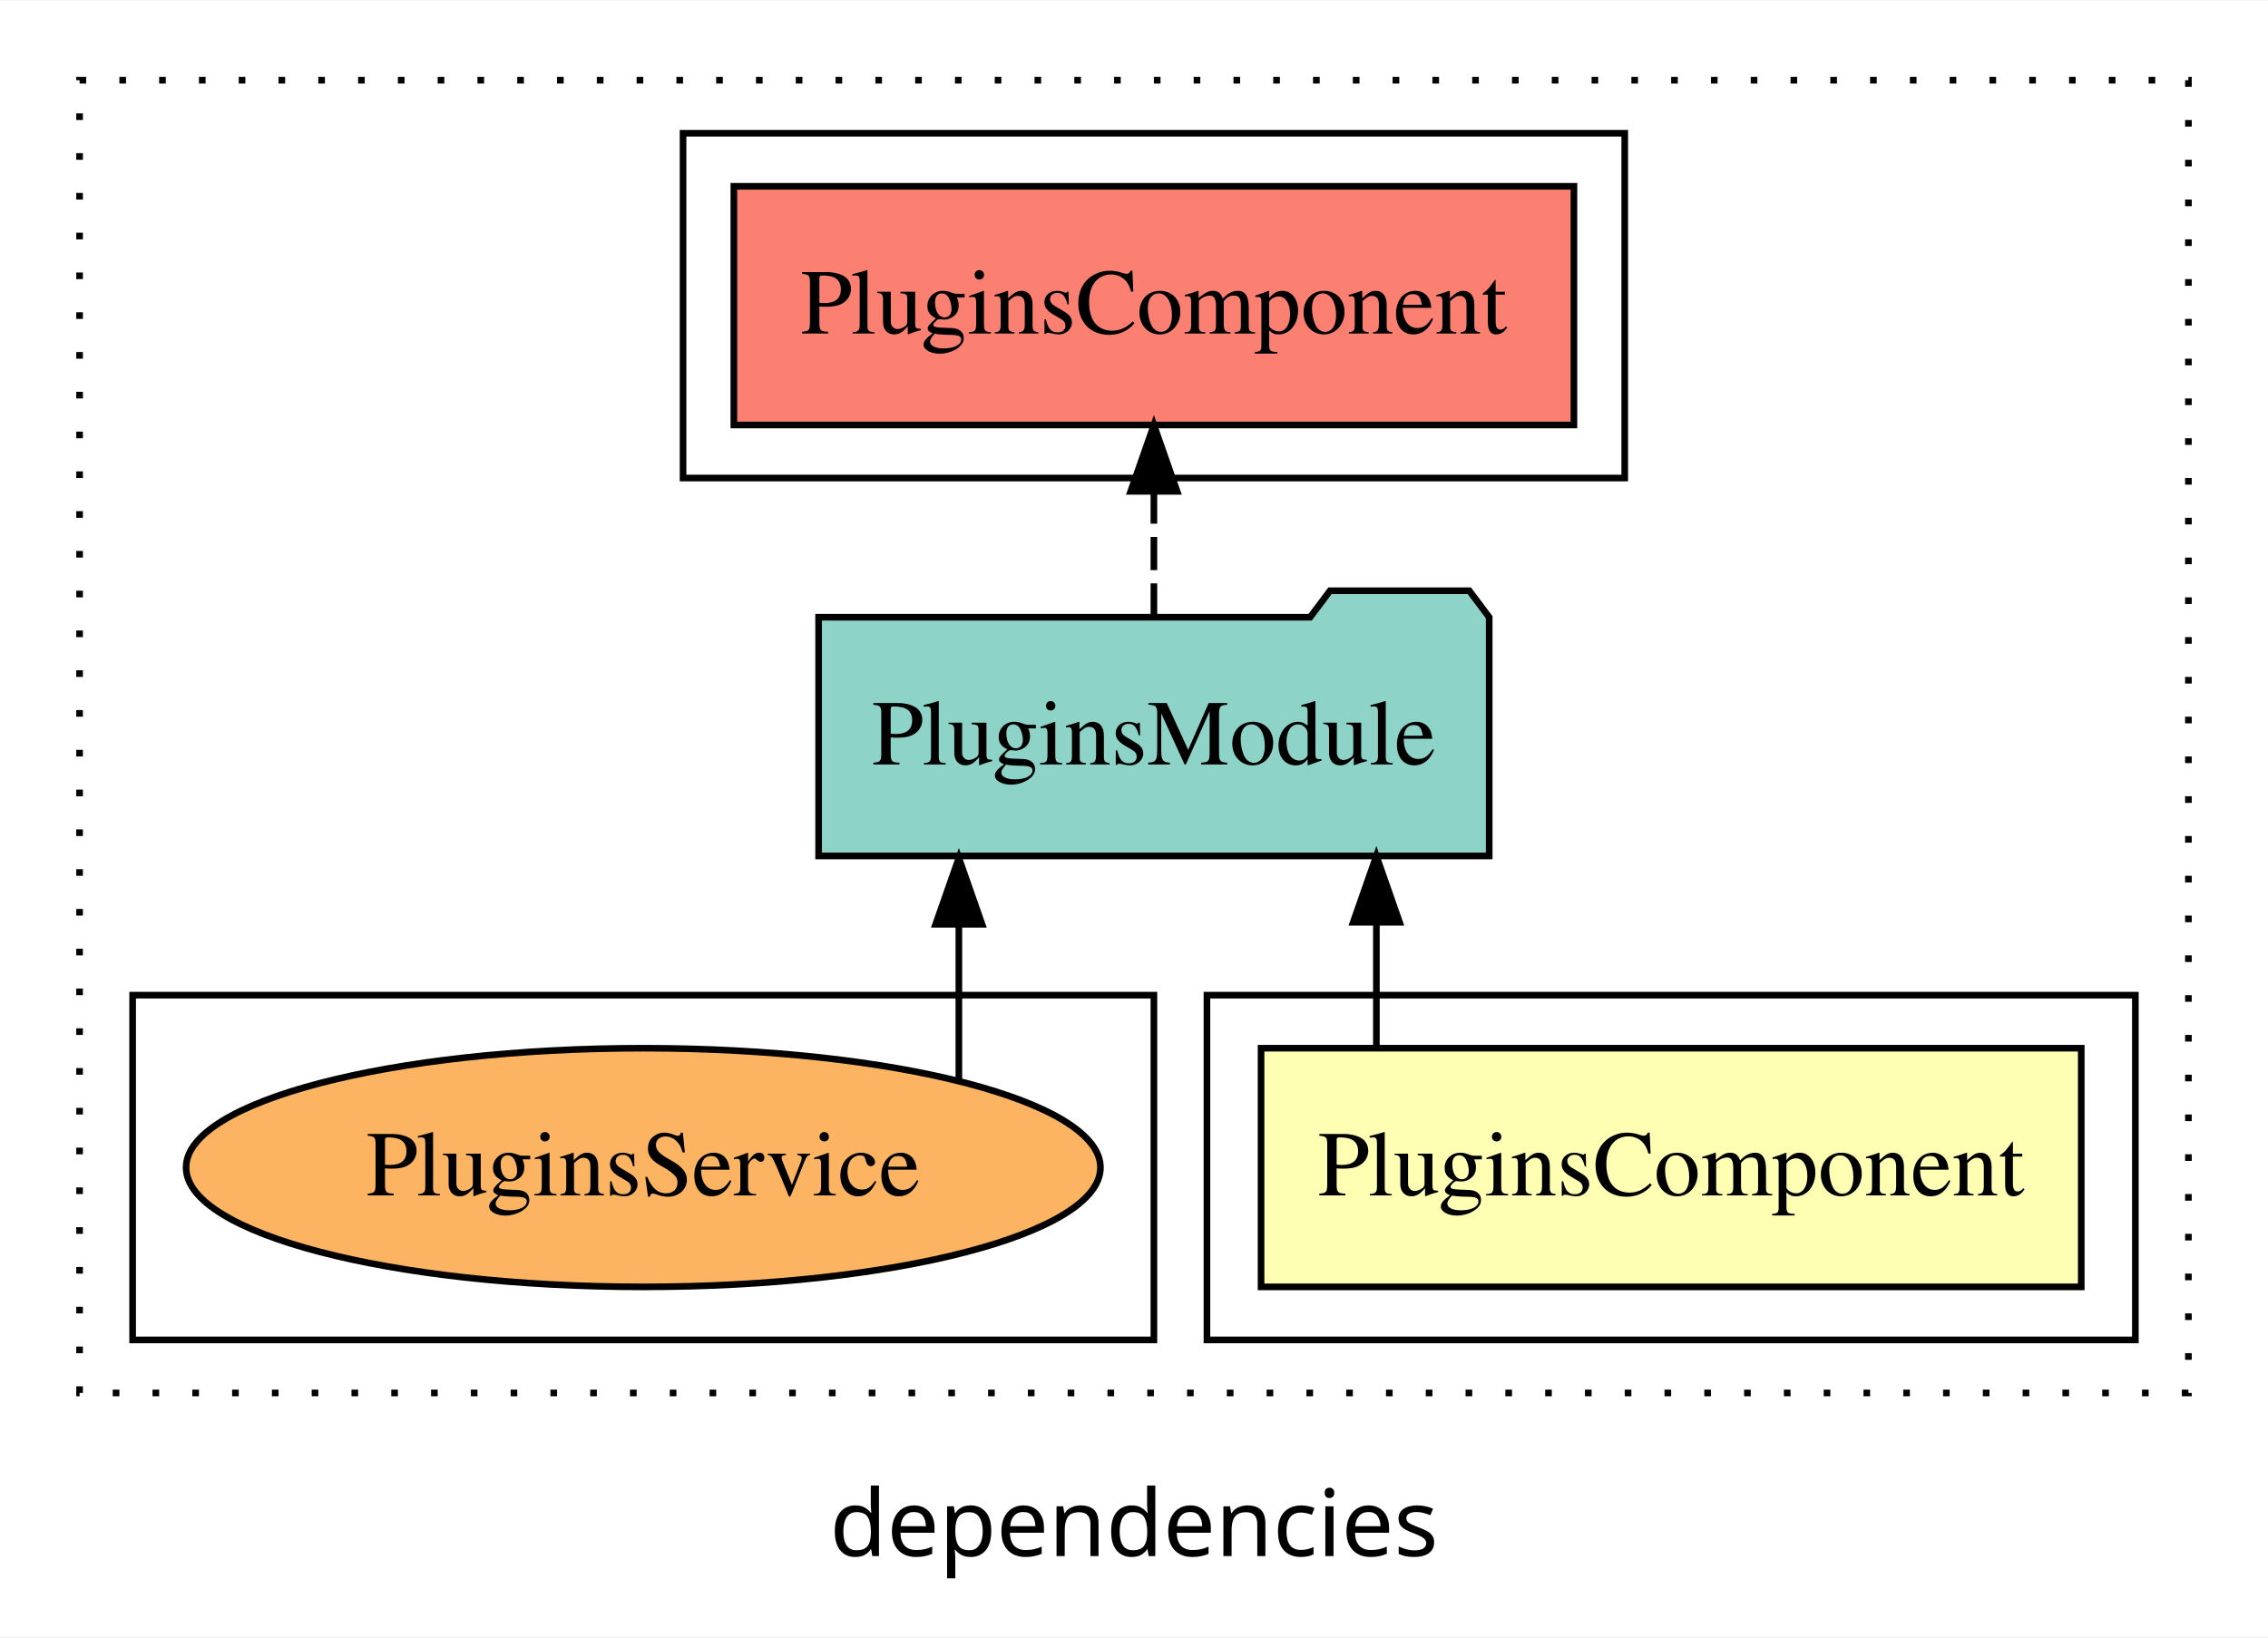
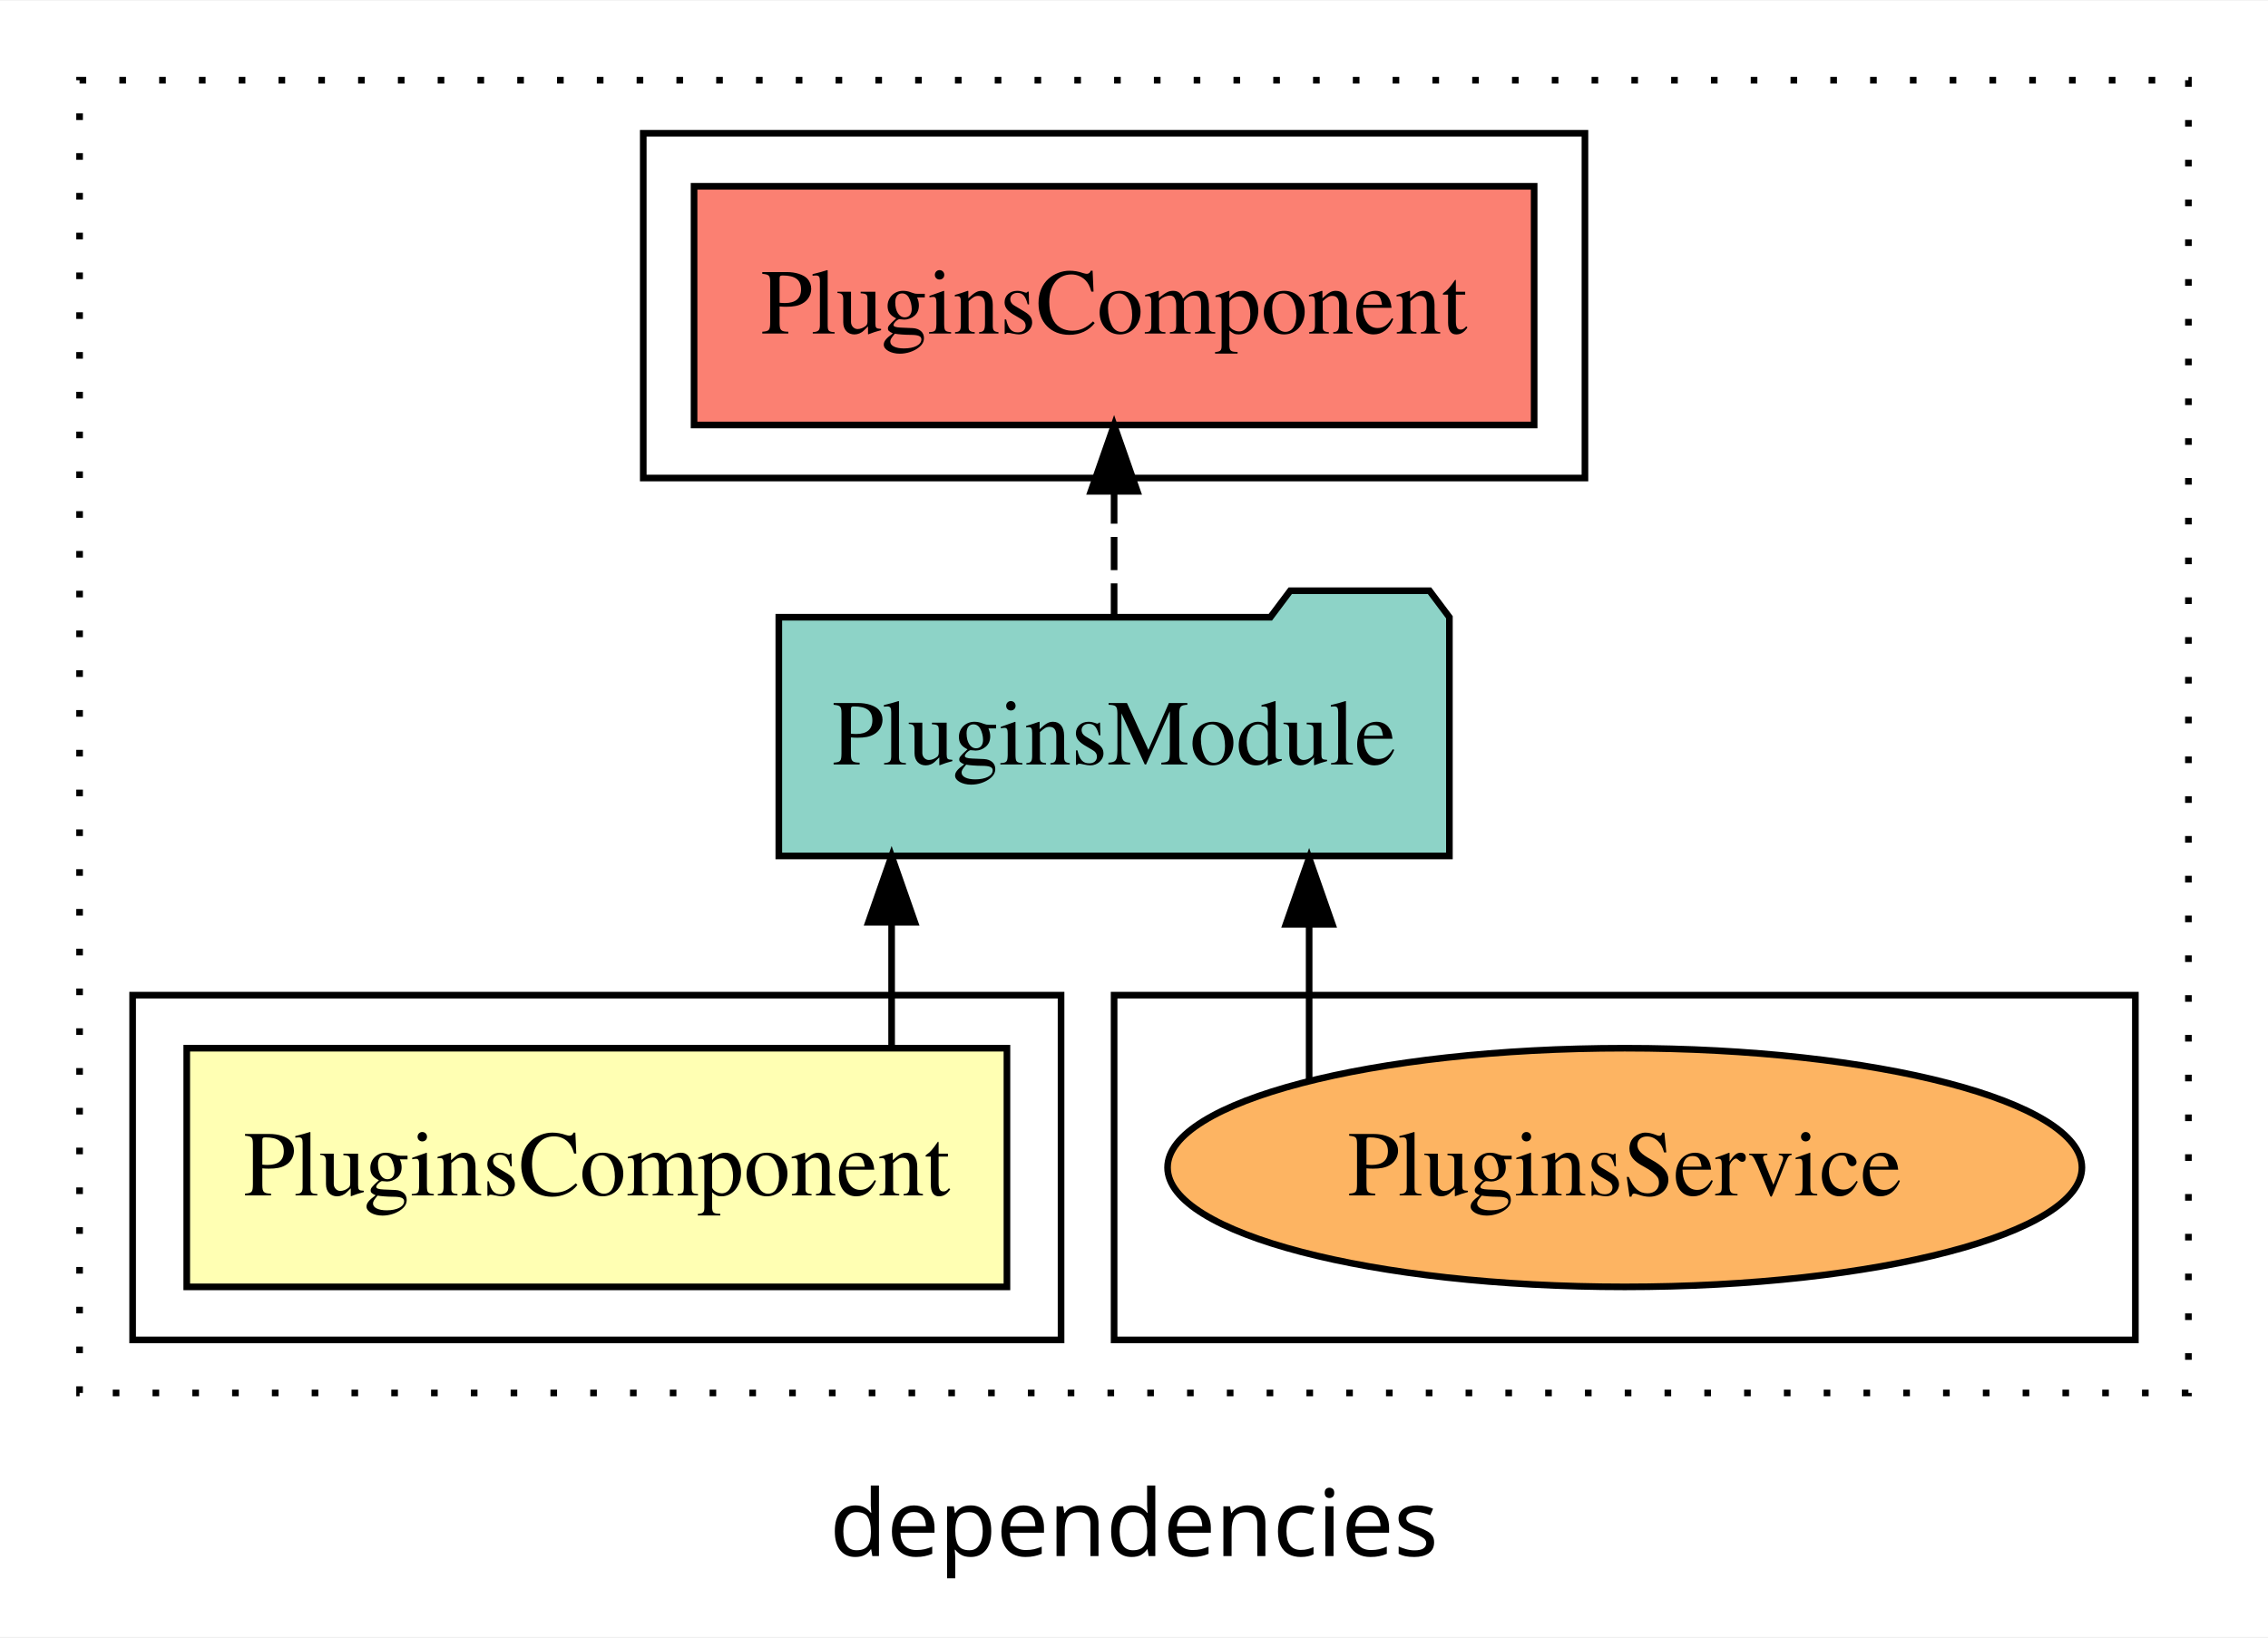
<svg xmlns="http://www.w3.org/2000/svg" width="342pt" height="247pt" viewBox="0.00 0.00 342.00 246.80">
  <g id="graph0" class="graph" transform="scale(1 1) rotate(0) translate(4 242.8)">
    <polygon fill="white" stroke="transparent" points="-4,4 -4,-242.8 338,-242.8 338,4 -4,4" />
    <text text-anchor="middle" x="167" y="-8.2" font-family="sans-serif" font-size="14.00">dependencies</text>
    <g id="clust1" class="cluster">
      <polygon fill="none" stroke="black" stroke-dasharray="1,5" points="8,-32.8 8,-230.8 326,-230.8 326,-32.8 8,-32.8" />
    </g>
-     <g id="clust2" class="cluster">
-       <polygon fill="none" stroke="black" points="178,-40.8 178,-92.8 318,-92.8 318,-40.8 178,-40.8" />
-     </g>
    <g id="clust5" class="cluster">
-       <polygon fill="none" stroke="black" points="99,-170.8 99,-222.8 241,-222.8 241,-170.8 99,-170.8" />
+       <polygon fill="none" stroke="black" points="93,-170.8 93,-222.8 235,-222.8 235,-170.8 93,-170.8" />
    </g>
    <g id="clust7" class="cluster">
-       <polygon fill="none" stroke="black" points="16,-40.8 16,-92.8 170,-92.8 170,-40.8 16,-40.8" />
+       <polygon fill="none" stroke="black" points="164,-40.8 164,-92.8 318,-92.8 318,-40.8 164,-40.8" />
+     </g>
+     <g id="clust2" class="cluster">
+       <polygon fill="none" stroke="black" points="16,-40.8 16,-92.8 156,-92.8 156,-40.8 16,-40.8" />
    </g>
    <g id="node1" class="node">
-       <polygon fill="#ffffb3" stroke="black" points="309.84,-84.8 186.16,-84.8 186.16,-48.8 309.84,-48.8 309.84,-84.8" />
-       <text text-anchor="middle" x="248" y="-62.6" font-family="Times,serif" font-size="14.00">PluginsComponent</text>
+       <polygon fill="#ffffb3" stroke="black" points="147.84,-84.8 24.16,-84.8 24.16,-48.8 147.84,-48.8 147.84,-84.8" />
+       <text text-anchor="middle" x="86" y="-62.6" font-family="Times,serif" font-size="14.00">PluginsComponent</text>
    </g>
    <g id="node2" class="node">
-       <polygon fill="#8dd3c7" stroke="black" points="220.56,-149.8 217.56,-153.8 196.56,-153.8 193.56,-149.8 119.44,-149.8 119.44,-113.8 220.56,-113.8 220.56,-149.8" />
-       <text text-anchor="middle" x="170" y="-127.6" font-family="Times,serif" font-size="14.00">PluginsModule</text>
+       <polygon fill="#8dd3c7" stroke="black" points="214.56,-149.8 211.56,-153.8 190.56,-153.8 187.56,-149.8 113.44,-149.8 113.44,-113.8 214.56,-113.8 214.56,-149.8" />
+       <text text-anchor="middle" x="164" y="-127.6" font-family="Times,serif" font-size="14.00">PluginsModule</text>
    </g>
    <g id="edge1" class="edge">
-       <path fill="none" stroke="black" d="M203.55,-84.91C203.55,-84.91 203.55,-103.79 203.55,-103.79" />
-       <polygon fill="black" stroke="black" points="200.05,-103.79 203.55,-113.79 207.05,-103.79 200.05,-103.79" />
+       <path fill="none" stroke="black" d="M130.45,-84.91C130.45,-84.91 130.45,-103.79 130.45,-103.79" />
+       <polygon fill="black" stroke="black" points="126.95,-103.79 130.45,-113.79 133.95,-103.79 126.95,-103.79" />
    </g>
    <g id="node3" class="node">
-       <polygon fill="#fb8072" stroke="black" points="233.34,-214.8 106.66,-214.8 106.66,-178.8 233.34,-178.8 233.34,-214.8" />
-       <text text-anchor="middle" x="170" y="-192.6" font-family="Times,serif" font-size="14.00">PluginsComponent </text>
+       <polygon fill="#fb8072" stroke="black" points="227.34,-214.8 100.66,-214.8 100.66,-178.8 227.34,-178.8 227.34,-214.8" />
+       <text text-anchor="middle" x="164" y="-192.6" font-family="Times,serif" font-size="14.00">PluginsComponent </text>
    </g>
    <g id="edge2" class="edge">
-       <path fill="none" stroke="black" stroke-dasharray="5,2" d="M170,-149.91C170,-149.91 170,-168.79 170,-168.79" />
-       <polygon fill="black" stroke="black" points="166.5,-168.79 170,-178.79 173.5,-168.79 166.5,-168.79" />
+       <path fill="none" stroke="black" stroke-dasharray="5,2" d="M164,-149.91C164,-149.91 164,-168.79 164,-168.79" />
+       <polygon fill="black" stroke="black" points="160.5,-168.79 164,-178.79 167.5,-168.79 160.5,-168.79" />
    </g>
    <g id="node4" class="node">
-       <ellipse fill="#fdb462" stroke="black" cx="93" cy="-66.8" rx="68.94" ry="18" />
-       <text text-anchor="middle" x="93" y="-62.6" font-family="Times,serif" font-size="14.00">PluginsService</text>
+       <ellipse fill="#fdb462" stroke="black" cx="241" cy="-66.8" rx="68.94" ry="18" />
+       <text text-anchor="middle" x="241" y="-62.6" font-family="Times,serif" font-size="14.00">PluginsService</text>
    </g>
    <g id="edge3" class="edge">
-       <path fill="none" stroke="black" d="M140.59,-79.95C140.59,-79.95 140.59,-103.49 140.59,-103.49" />
-       <polygon fill="black" stroke="black" points="137.09,-103.49 140.59,-113.49 144.09,-103.49 137.09,-103.49" />
+       <path fill="none" stroke="black" d="M193.41,-79.95C193.41,-79.95 193.41,-103.49 193.41,-103.49" />
+       <polygon fill="black" stroke="black" points="189.91,-103.49 193.41,-113.49 196.91,-103.49 189.91,-103.49" />
    </g>
  </g>
</svg>
